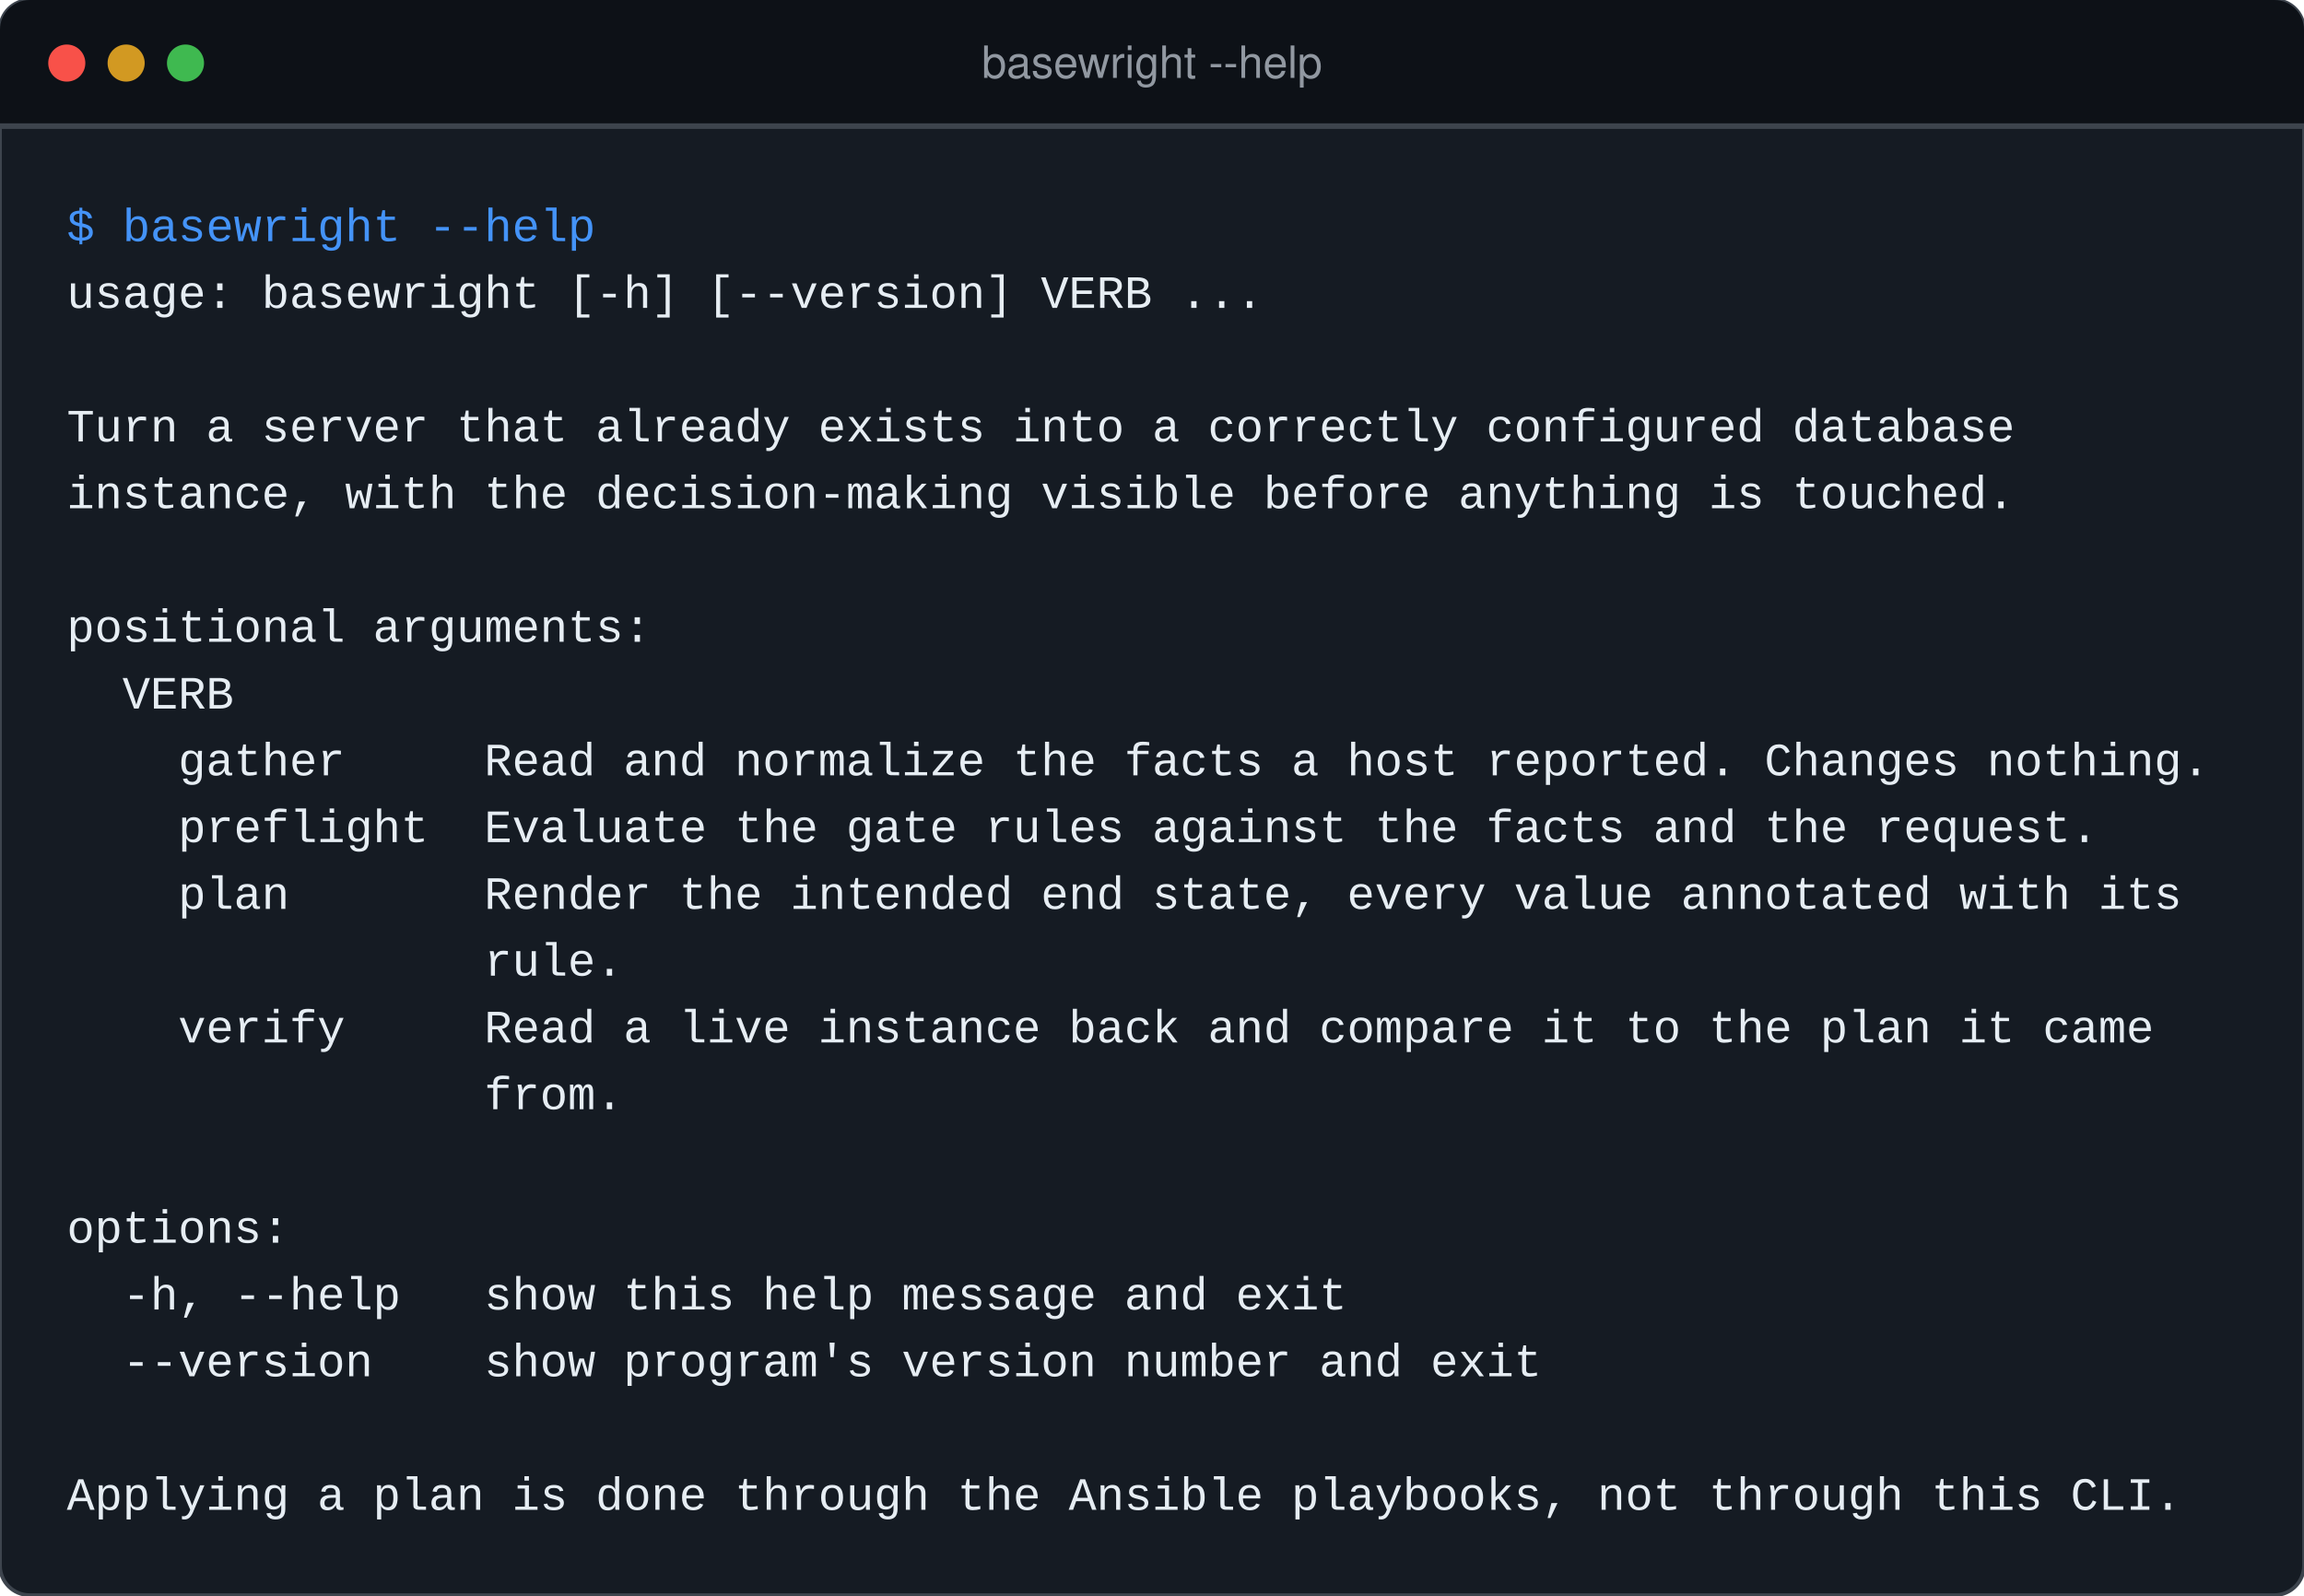
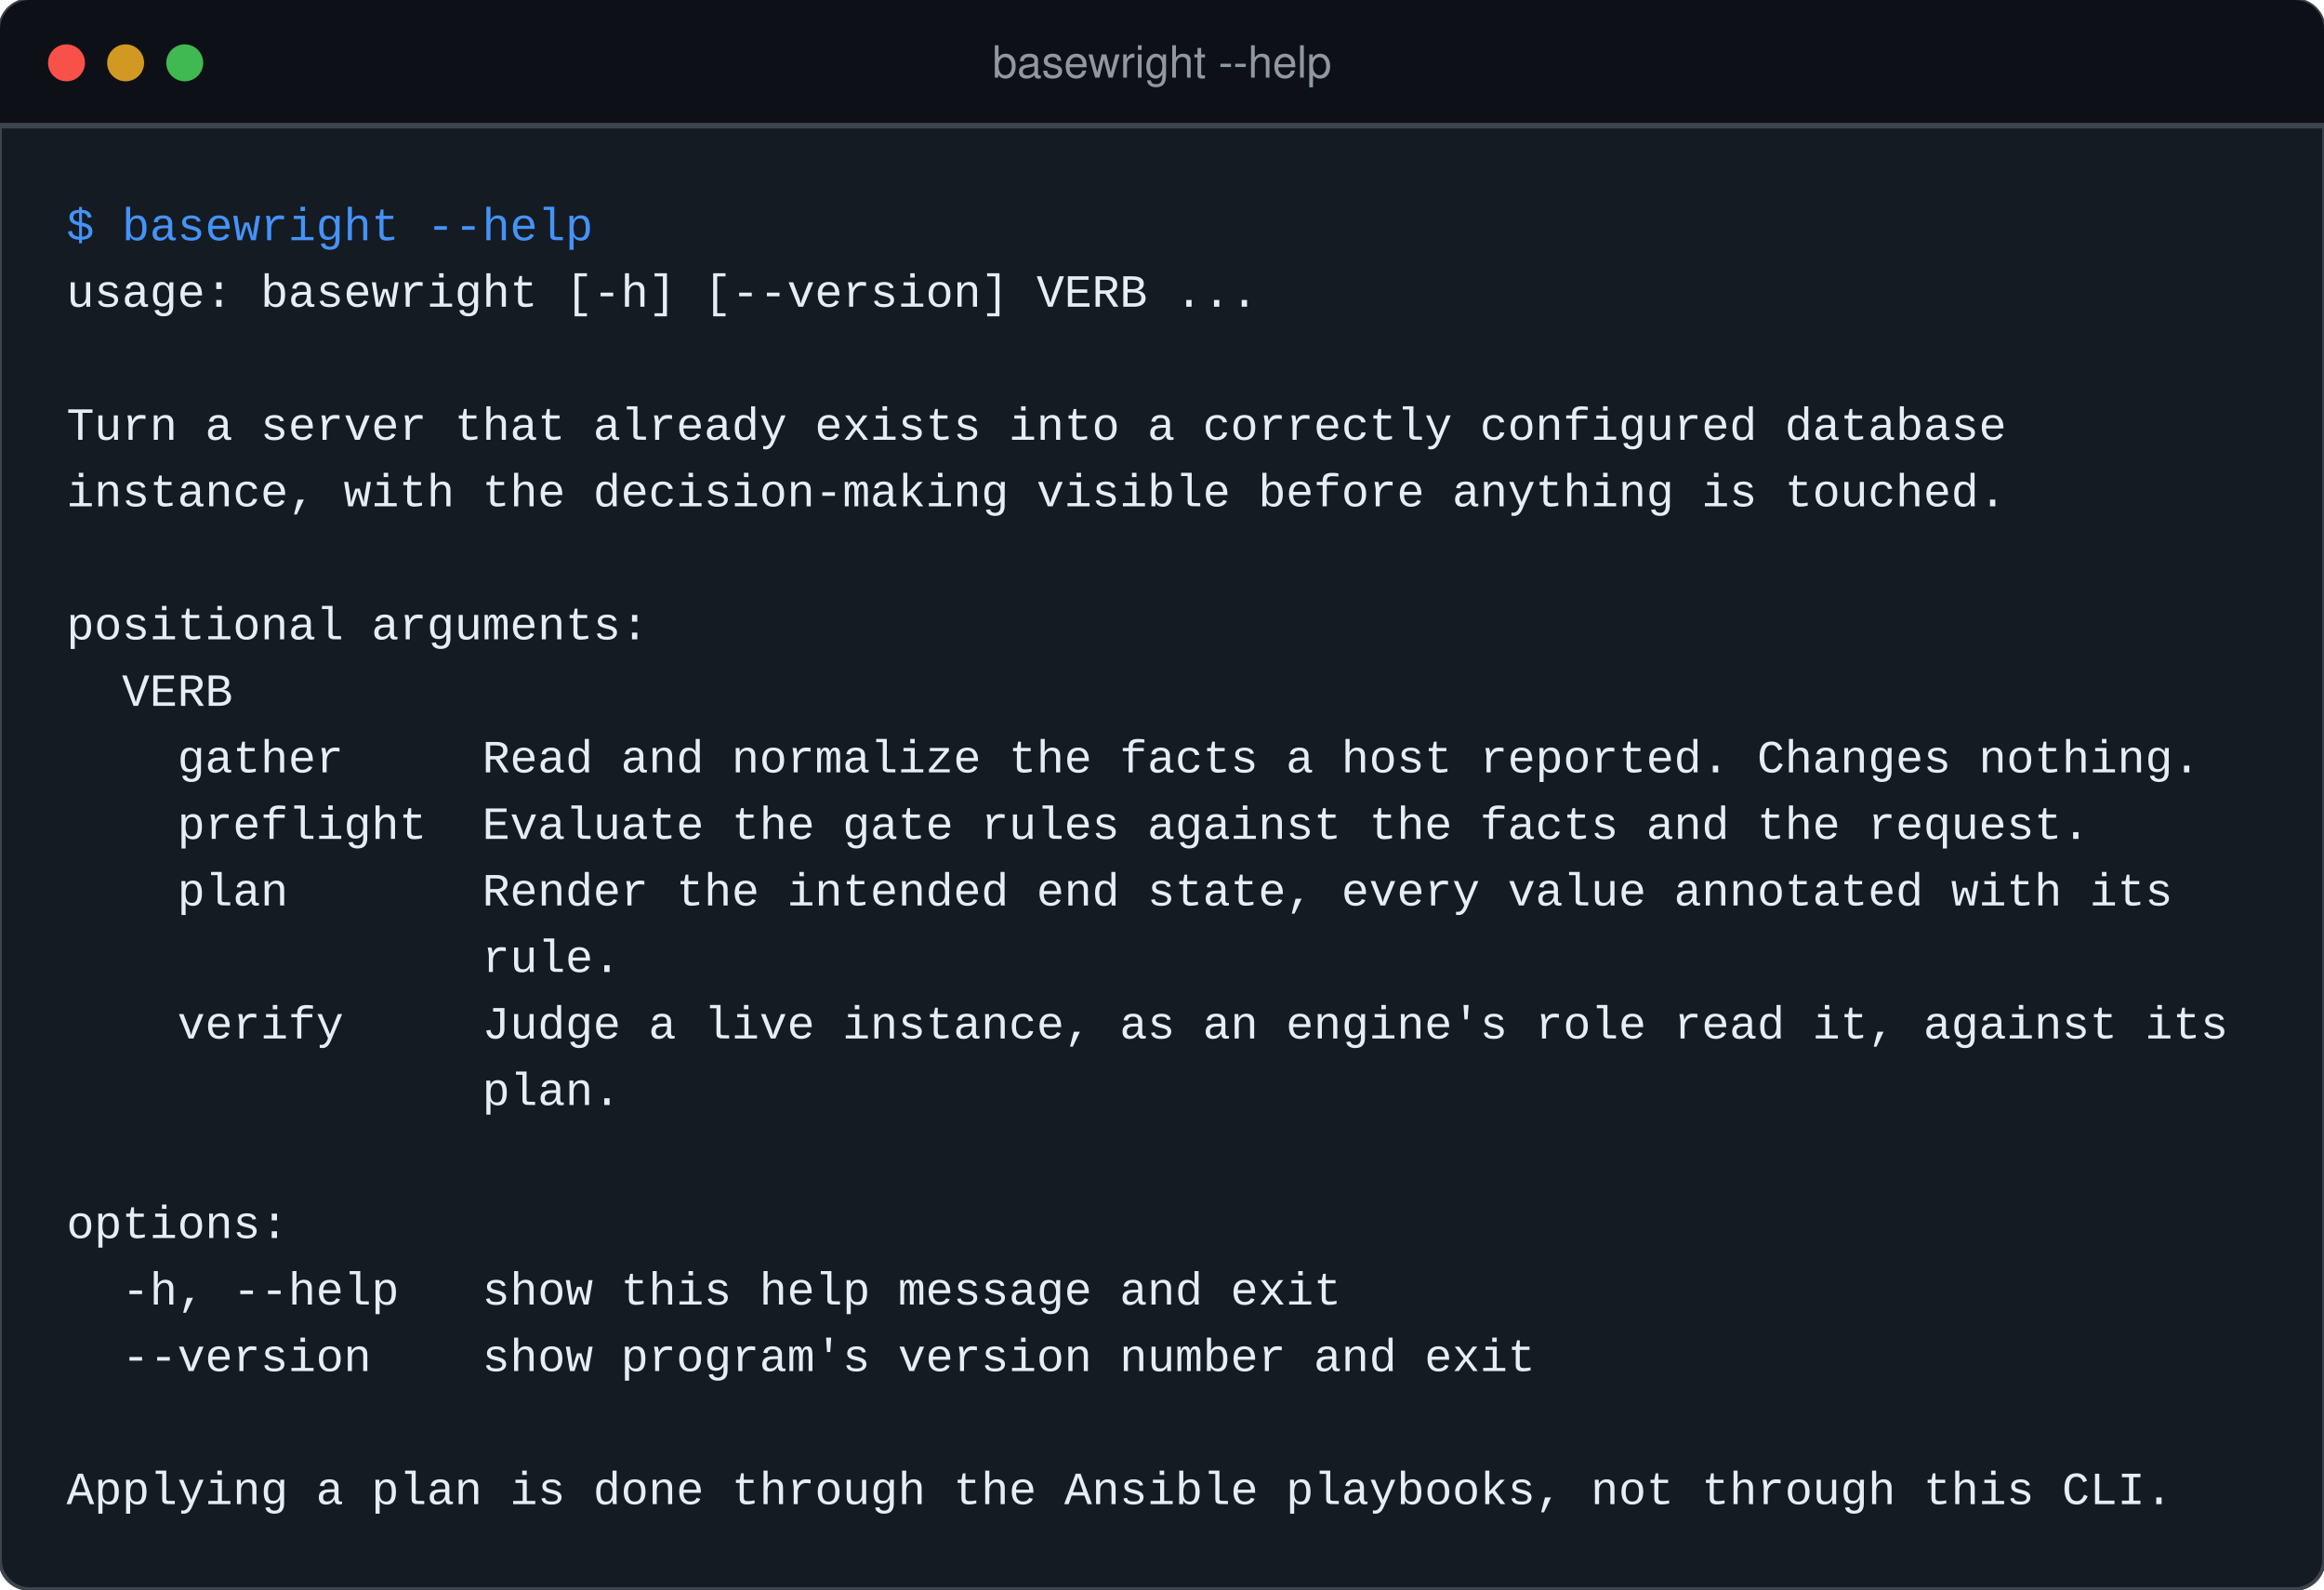
- <svg xmlns="http://www.w3.org/2000/svg" width="621" height="430" viewBox="0 0 621 430" role="img">
+ <svg xmlns="http://www.w3.org/2000/svg" width="629" height="430" viewBox="0 0 629 430" role="img">
  <defs>
    <marker id="arrow" viewBox="0 0 10 10" refX="9" refY="5" markerWidth="6" markerHeight="6" orient="auto">
      <path d="M 0 0 L 10 5 L 0 10 z" fill="context-stroke" />
    </marker>
  </defs>
-   <rect x="0" y="0" width="621" height="430" rx="8" fill="#151b23" stroke="#3d444d" stroke-width="1" />
-   <rect x="0" y="0" width="621" height="34" rx="8" fill="#0d1117" stroke="none" stroke-width="1" />
-   <rect x="0" y="26" width="621" height="8" fill="#0d1117" />
-   <line x1="0" y1="34" x2="621" y2="34" stroke="#3d444d" stroke-width="1.5" />
+   <rect x="0" y="0" width="629" height="430" rx="8" fill="#151b23" stroke="#3d444d" stroke-width="1" />
+   <rect x="0" y="0" width="629" height="34" rx="8" fill="#0d1117" stroke="none" stroke-width="1" />
+   <rect x="0" y="26" width="629" height="8" fill="#0d1117" />
+   <line x1="0" y1="34" x2="629" y2="34" stroke="#3d444d" stroke-width="1.5" />
  <circle cx="18" cy="17.0" r="5" fill="#f85149" />
  <circle cx="34" cy="17.0" r="5" fill="#d29922" />
  <circle cx="50" cy="17.0" r="5" fill="#3fb950" />
-   <text x="310.5" y="21.0" fill="#9198a1" font-family="-apple-system, BlinkMacSystemFont, 'Segoe UI', Helvetica, Arial, sans-serif" font-size="12" font-weight="normal" text-anchor="middle" letter-spacing="normal" xml:space="preserve">basewright --help</text>
+   <text x="314.5" y="21.0" fill="#9198a1" font-family="-apple-system, BlinkMacSystemFont, 'Segoe UI', Helvetica, Arial, sans-serif" font-size="12" font-weight="normal" text-anchor="middle" letter-spacing="normal" xml:space="preserve">basewright --help</text>
  <text x="18" y="65" fill="#4493f8" font-family="ui-monospace, SFMono-Regular, Menlo, Consolas, 'Liberation Mono', monospace" font-size="12.5" font-weight="normal" text-anchor="start" letter-spacing="normal" xml:space="preserve">$ basewright --help</text>
  <text x="18" y="83" fill="#e6edf3" font-family="ui-monospace, SFMono-Regular, Menlo, Consolas, 'Liberation Mono', monospace" font-size="12.5" font-weight="normal" text-anchor="start" letter-spacing="normal" xml:space="preserve">usage: basewright [-h] [--version] VERB ...</text>
  <text x="18" y="101" fill="#e6edf3" font-family="ui-monospace, SFMono-Regular, Menlo, Consolas, 'Liberation Mono', monospace" font-size="12.5" font-weight="normal" text-anchor="start" letter-spacing="normal" xml:space="preserve" />
  <text x="18" y="119" fill="#e6edf3" font-family="ui-monospace, SFMono-Regular, Menlo, Consolas, 'Liberation Mono', monospace" font-size="12.5" font-weight="normal" text-anchor="start" letter-spacing="normal" xml:space="preserve">Turn a server that already exists into a correctly configured database</text>
  <text x="18" y="137" fill="#e6edf3" font-family="ui-monospace, SFMono-Regular, Menlo, Consolas, 'Liberation Mono', monospace" font-size="12.5" font-weight="normal" text-anchor="start" letter-spacing="normal" xml:space="preserve">instance, with the decision-making visible before anything is touched.</text>
  <text x="18" y="155" fill="#e6edf3" font-family="ui-monospace, SFMono-Regular, Menlo, Consolas, 'Liberation Mono', monospace" font-size="12.5" font-weight="normal" text-anchor="start" letter-spacing="normal" xml:space="preserve" />
  <text x="18" y="173" fill="#e6edf3" font-family="ui-monospace, SFMono-Regular, Menlo, Consolas, 'Liberation Mono', monospace" font-size="12.5" font-weight="normal" text-anchor="start" letter-spacing="normal" xml:space="preserve">positional arguments:</text>
  <text x="18" y="191" fill="#e6edf3" font-family="ui-monospace, SFMono-Regular, Menlo, Consolas, 'Liberation Mono', monospace" font-size="12.5" font-weight="normal" text-anchor="start" letter-spacing="normal" xml:space="preserve">  VERB</text>
  <text x="18" y="209" fill="#e6edf3" font-family="ui-monospace, SFMono-Regular, Menlo, Consolas, 'Liberation Mono', monospace" font-size="12.5" font-weight="normal" text-anchor="start" letter-spacing="normal" xml:space="preserve">    gather     Read and normalize the facts a host reported. Changes nothing.</text>
  <text x="18" y="227" fill="#e6edf3" font-family="ui-monospace, SFMono-Regular, Menlo, Consolas, 'Liberation Mono', monospace" font-size="12.5" font-weight="normal" text-anchor="start" letter-spacing="normal" xml:space="preserve">    preflight  Evaluate the gate rules against the facts and the request.</text>
  <text x="18" y="245" fill="#e6edf3" font-family="ui-monospace, SFMono-Regular, Menlo, Consolas, 'Liberation Mono', monospace" font-size="12.5" font-weight="normal" text-anchor="start" letter-spacing="normal" xml:space="preserve">    plan       Render the intended end state, every value annotated with its</text>
  <text x="18" y="263" fill="#e6edf3" font-family="ui-monospace, SFMono-Regular, Menlo, Consolas, 'Liberation Mono', monospace" font-size="12.5" font-weight="normal" text-anchor="start" letter-spacing="normal" xml:space="preserve">               rule.</text>
-   <text x="18" y="281" fill="#e6edf3" font-family="ui-monospace, SFMono-Regular, Menlo, Consolas, 'Liberation Mono', monospace" font-size="12.5" font-weight="normal" text-anchor="start" letter-spacing="normal" xml:space="preserve">    verify     Read a live instance back and compare it to the plan it came</text>
-   <text x="18" y="299" fill="#e6edf3" font-family="ui-monospace, SFMono-Regular, Menlo, Consolas, 'Liberation Mono', monospace" font-size="12.5" font-weight="normal" text-anchor="start" letter-spacing="normal" xml:space="preserve">               from.</text>
+   <text x="18" y="281" fill="#e6edf3" font-family="ui-monospace, SFMono-Regular, Menlo, Consolas, 'Liberation Mono', monospace" font-size="12.5" font-weight="normal" text-anchor="start" letter-spacing="normal" xml:space="preserve">    verify     Judge a live instance, as an engine's role read it, against its</text>
+   <text x="18" y="299" fill="#e6edf3" font-family="ui-monospace, SFMono-Regular, Menlo, Consolas, 'Liberation Mono', monospace" font-size="12.5" font-weight="normal" text-anchor="start" letter-spacing="normal" xml:space="preserve">               plan.</text>
  <text x="18" y="317" fill="#e6edf3" font-family="ui-monospace, SFMono-Regular, Menlo, Consolas, 'Liberation Mono', monospace" font-size="12.5" font-weight="normal" text-anchor="start" letter-spacing="normal" xml:space="preserve" />
  <text x="18" y="335" fill="#e6edf3" font-family="ui-monospace, SFMono-Regular, Menlo, Consolas, 'Liberation Mono', monospace" font-size="12.5" font-weight="normal" text-anchor="start" letter-spacing="normal" xml:space="preserve">options:</text>
  <text x="18" y="353" fill="#e6edf3" font-family="ui-monospace, SFMono-Regular, Menlo, Consolas, 'Liberation Mono', monospace" font-size="12.5" font-weight="normal" text-anchor="start" letter-spacing="normal" xml:space="preserve">  -h, --help   show this help message and exit</text>
  <text x="18" y="371" fill="#e6edf3" font-family="ui-monospace, SFMono-Regular, Menlo, Consolas, 'Liberation Mono', monospace" font-size="12.5" font-weight="normal" text-anchor="start" letter-spacing="normal" xml:space="preserve">  --version    show program's version number and exit</text>
  <text x="18" y="389" fill="#e6edf3" font-family="ui-monospace, SFMono-Regular, Menlo, Consolas, 'Liberation Mono', monospace" font-size="12.5" font-weight="normal" text-anchor="start" letter-spacing="normal" xml:space="preserve" />
  <text x="18" y="407" fill="#e6edf3" font-family="ui-monospace, SFMono-Regular, Menlo, Consolas, 'Liberation Mono', monospace" font-size="12.5" font-weight="normal" text-anchor="start" letter-spacing="normal" xml:space="preserve">Applying a plan is done through the Ansible playbooks, not through this CLI.</text>
</svg>
